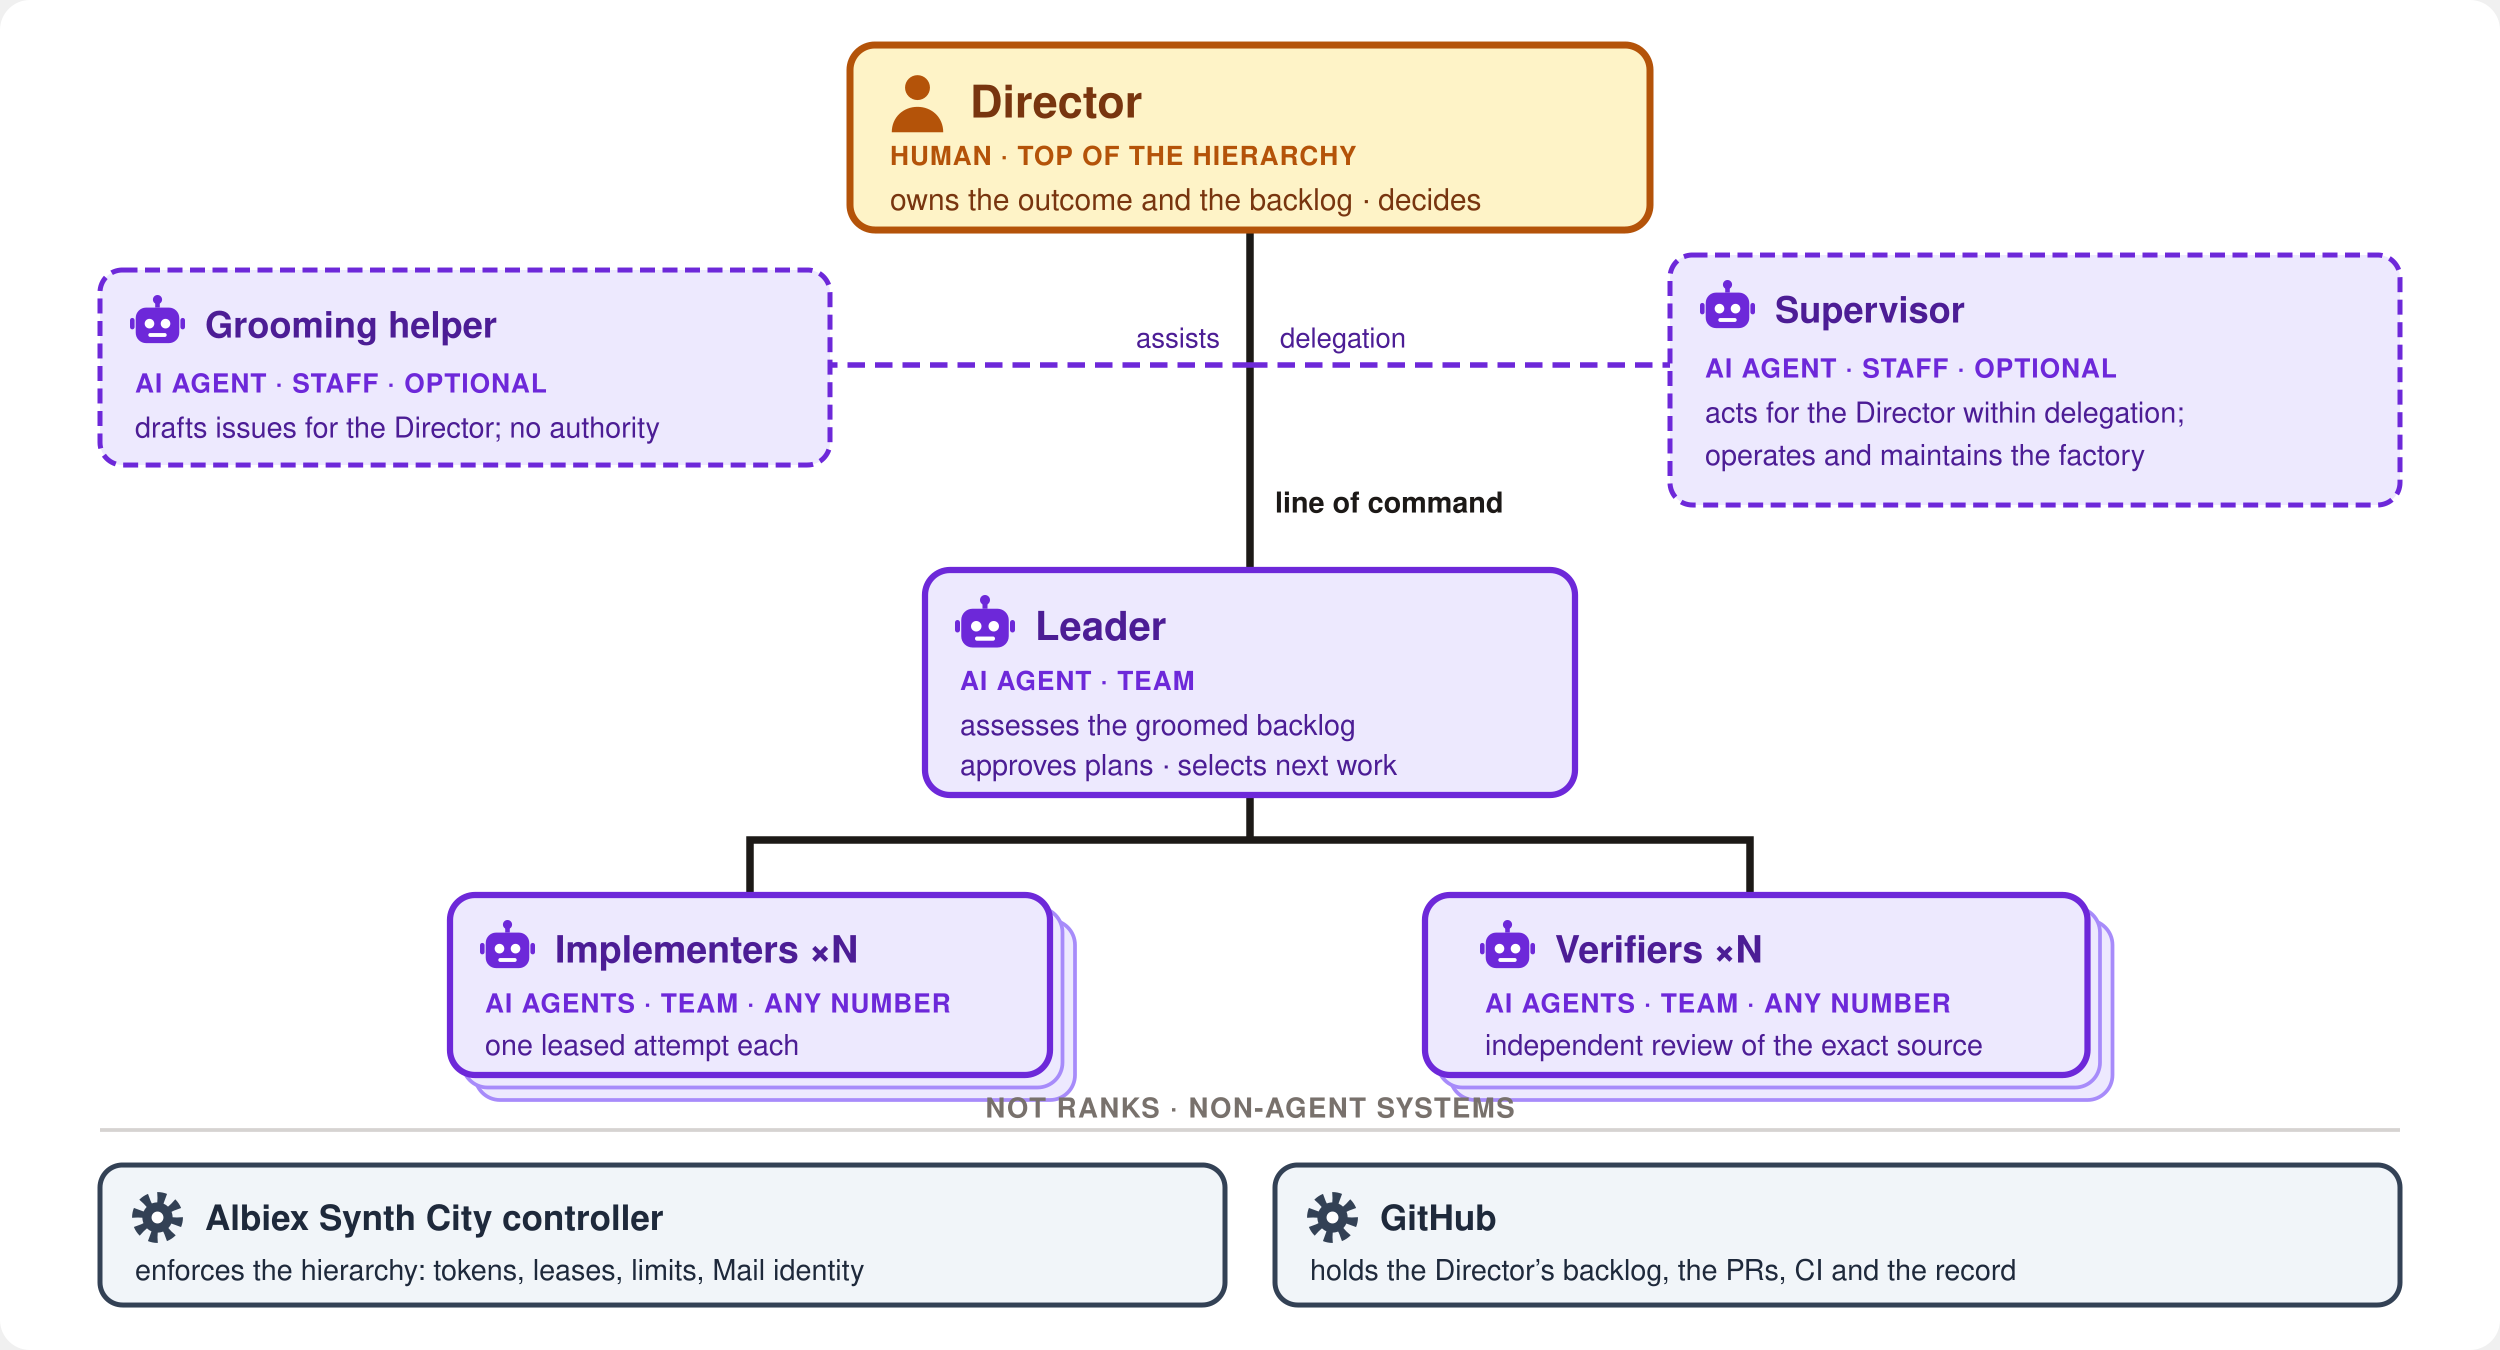
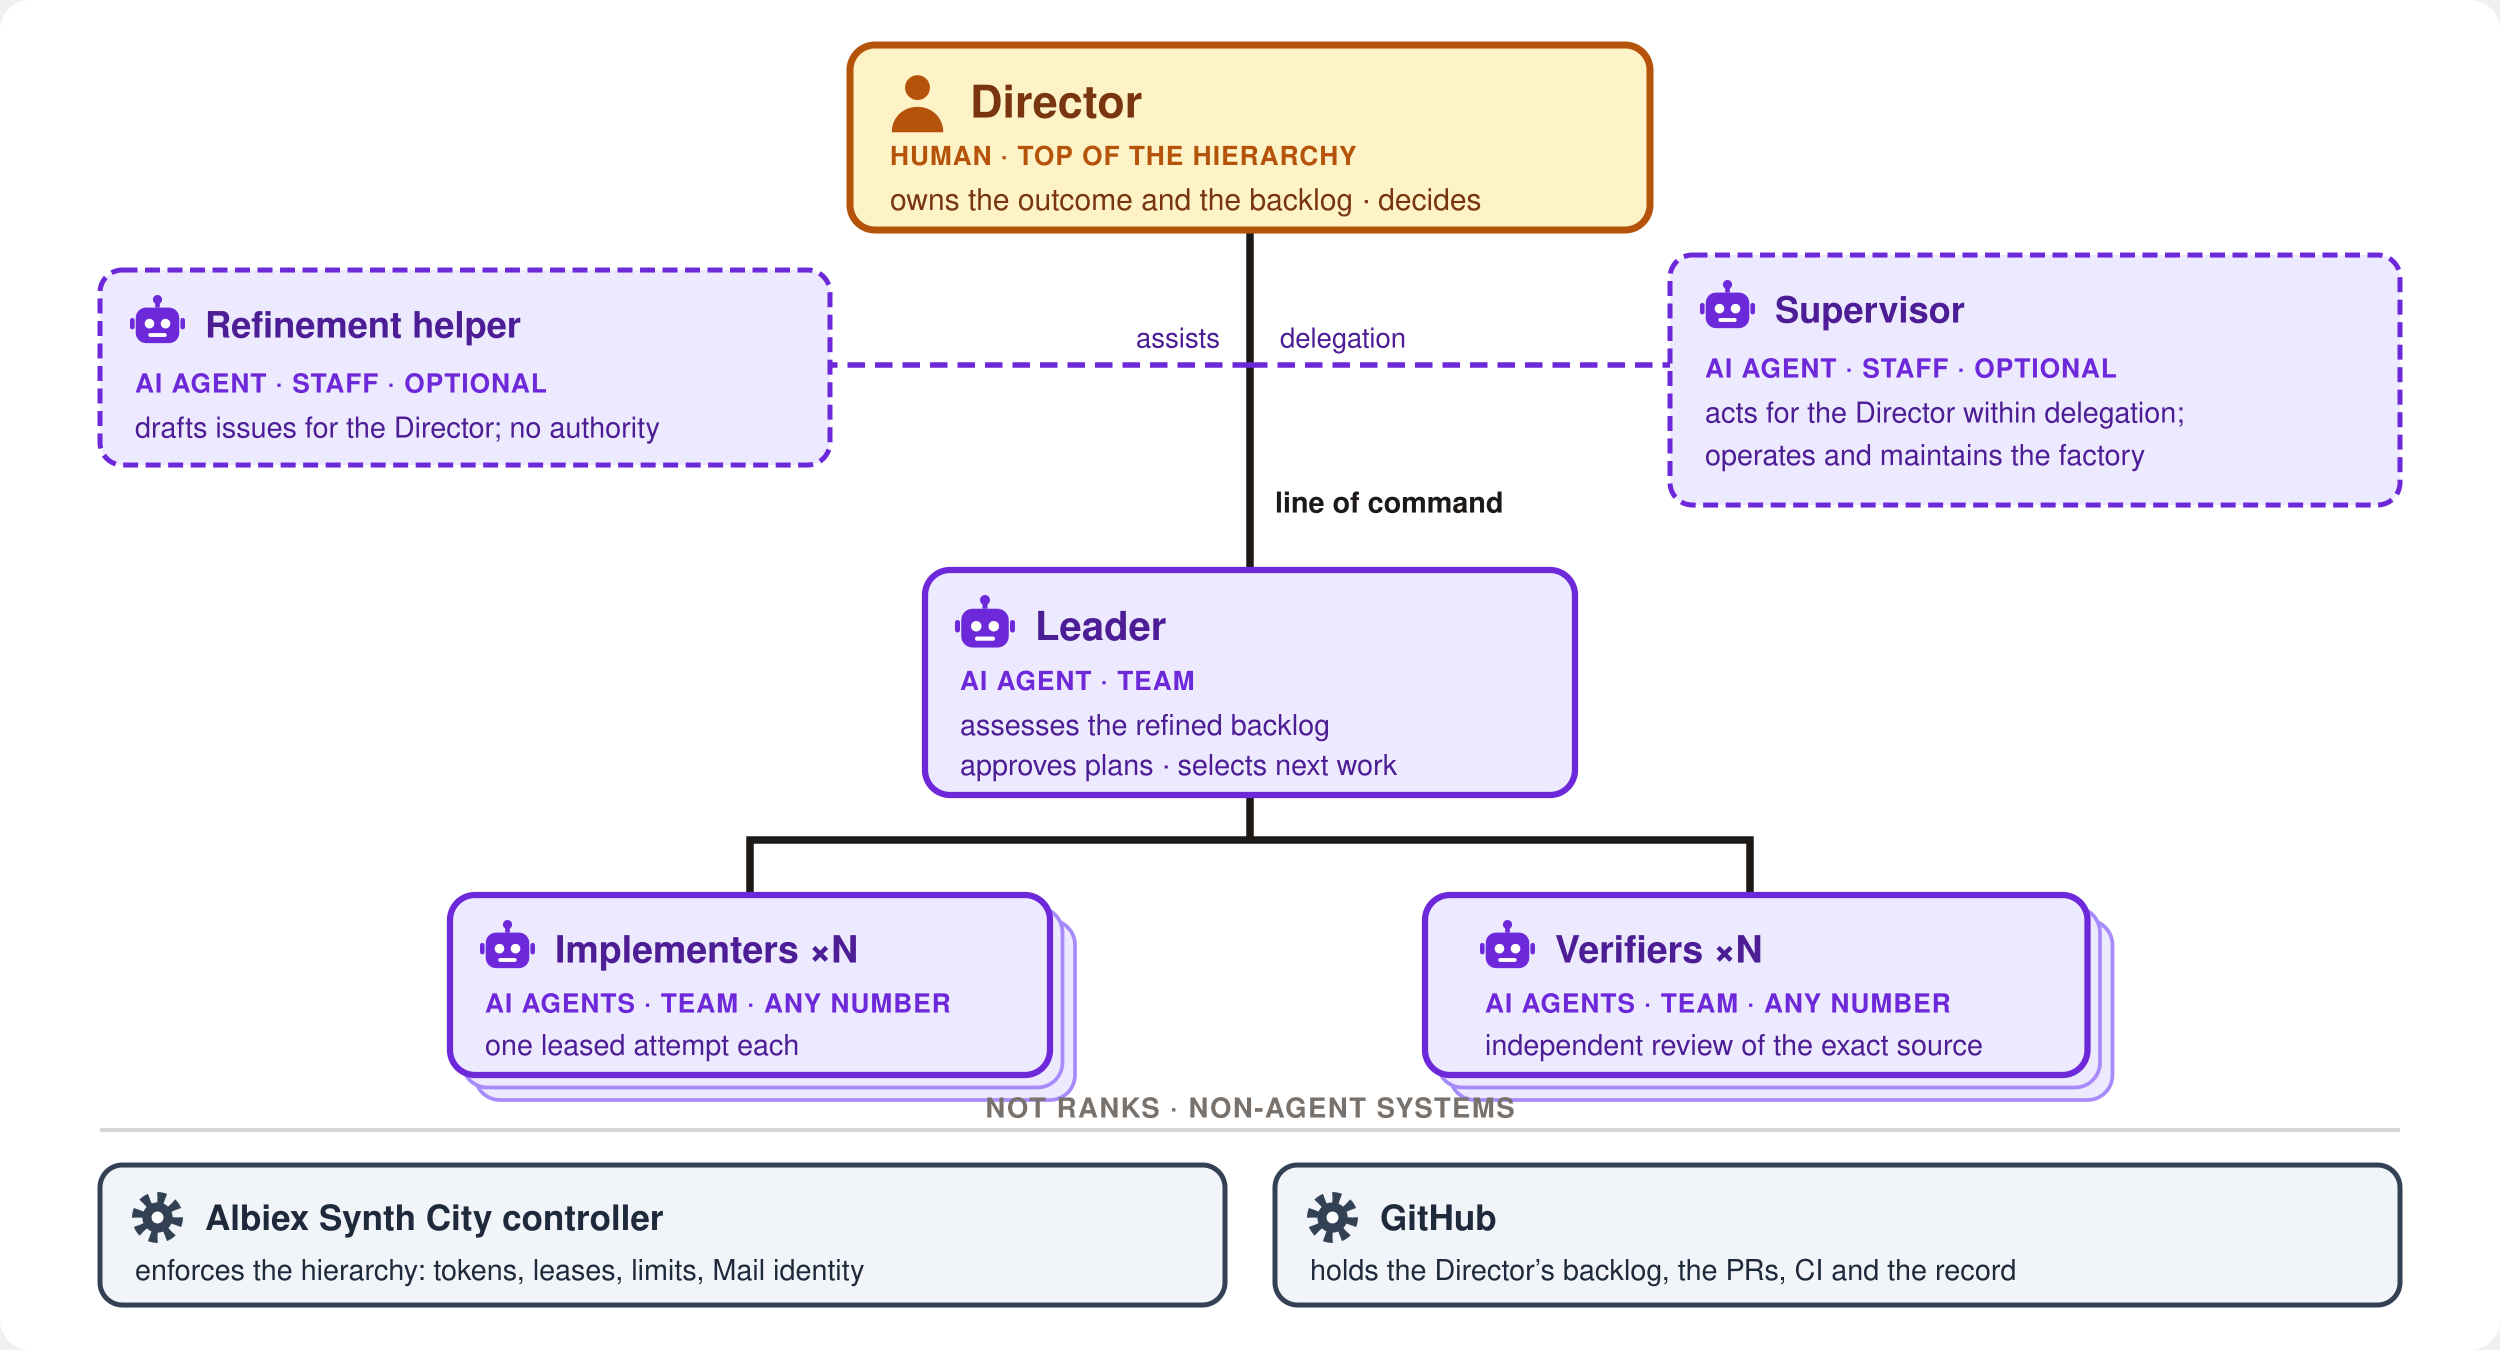
<svg xmlns="http://www.w3.org/2000/svg" viewBox="0 0 1000 540" width="1000" height="540">
  <style>text{font-family:ui-sans-serif,system-ui,-apple-system,"Segoe UI",Helvetica,Arial,sans-serif}</style>
  <defs>
    <symbol id="i-human" viewBox="0 0 24 24">
      <circle cx="12" cy="6.5" r="4.6" />
      <path d="M2.5 23c0-5.6 4.3-9.4 9.5-9.4s9.5 3.8 9.5 9.4z" />
    </symbol>
    <symbol id="i-agent" viewBox="0 0 24 24">
      <rect x="11" y="1.5" width="2" height="4" />
      <circle cx="12" cy="2" r="2" />
      <rect x="2.5" y="5.5" width="19" height="15.5" rx="4.5" />
      <circle cx="8.5" cy="12.5" r="2.1" fill="#fff" />
      <circle cx="15.5" cy="12.5" r="2.1" fill="#fff" />
      <rect x="8" y="16.6" width="8" height="1.7" rx=".8" fill="#fff" />
      <rect x="0" y="10" width="2" height="5" rx="1" />
      <rect x="22" y="10" width="2" height="5" rx="1" />
    </symbol>
    <symbol id="i-system" viewBox="0 0 24 24">
      <circle cx="12" cy="12" r="8.6" fill="none" stroke="currentColor" stroke-width="5" stroke-dasharray="3.4 3.35" />
      <circle cx="12" cy="12" r="6.6" />
      <circle cx="12" cy="12" r="2.6" fill="#fff" />
    </symbol>
  </defs>
  <rect width="100%" height="100%" rx="12" fill="#ffffff" />
  <path d="M500,92 L500,228" stroke="#1c1917" stroke-width="3" />
  <path d="M500,318 L500,336 L300,336 L300,358 M500,336 L700,336 L700,358" stroke="#1c1917" stroke-width="3" fill="none" />
  <text x="510" y="205" font-size="11.5" font-weight="700" fill="#1c1917">line of command</text>
  <path d="M500,146 L668,146" stroke="#6d28d9" stroke-width="2.2" stroke-dasharray="7 4" />
  <path d="M500,146 L332,146" stroke="#6d28d9" stroke-width="2.2" stroke-dasharray="7 4" />
  <text x="512" y="139" font-size="11" fill="#4c1d95">delegation</text>
  <text x="488" y="139" text-anchor="end" font-size="11" fill="#4c1d95">assists</text>
  <rect x="340" y="18" width="320" height="74" rx="10" fill="#fef3c7" stroke="#b45309" stroke-width="2.8" />
  <use href="#i-human" x="354" y="28" width="26" height="26" fill="#b45309" />
  <text x="388" y="47" font-size="18" font-weight="800" fill="#78350f">Director</text>
  <text x="356" y="66" font-size="10.5" font-weight="700" fill="#b45309" letter-spacing=".4">HUMAN · TOP OF THE HIERARCHY</text>
  <text x="356" y="84" font-size="12" fill="#78350f">owns the outcome and the backlog · decides</text>
  <rect x="40" y="108" width="292" height="78" rx="9" fill="#ede9fe" stroke="#6d28d9" stroke-width="2" stroke-dasharray="6 3" />
  <use href="#i-agent" x="52" y="118" width="22" height="22" fill="#6d28d9" />
-   <text x="82" y="135" font-size="14.5" font-weight="700" fill="#4c1d95">Grooming helper</text>
+   <text x="82" y="135" font-size="14.5" font-weight="700" fill="#4c1d95">Refinement helper</text>
  <text x="54" y="157" font-size="10.5" font-weight="700" fill="#6d28d9" letter-spacing=".4">AI AGENT · STAFF · OPTIONAL</text>
  <text x="54" y="175" font-size="11.5" fill="#4c1d95">drafts issues for the Director; no authority</text>
  <rect x="668" y="102" width="292" height="100" rx="9" fill="#ede9fe" stroke="#6d28d9" stroke-width="2" stroke-dasharray="6 3" />
  <use href="#i-agent" x="680" y="112" width="22" height="22" fill="#6d28d9" />
  <text x="710" y="129" font-size="14.5" font-weight="700" fill="#4c1d95">Supervisor</text>
  <text x="682" y="151" font-size="10.5" font-weight="700" fill="#6d28d9" letter-spacing=".4">AI AGENT · STAFF · OPTIONAL</text>
  <text x="682" y="169" font-size="11.5" fill="#4c1d95">acts for the Director within delegation;</text>
  <text x="682" y="186" font-size="11.5" fill="#4c1d95">operates and maintains the factory</text>
  <rect x="370" y="228" width="260" height="90" rx="10" fill="#ede9fe" stroke="#6d28d9" stroke-width="2.5" />
  <use href="#i-agent" x="382" y="238" width="24" height="24" fill="#6d28d9" />
  <text x="414" y="256" font-size="16" font-weight="700" fill="#4c1d95">Leader</text>
  <text x="384" y="276" font-size="10.5" font-weight="700" fill="#6d28d9" letter-spacing=".4">AI AGENT · TEAM</text>
-   <text x="384" y="294" font-size="11.5" fill="#4c1d95">assesses the groomed backlog</text>
+   <text x="384" y="294" font-size="11.5" fill="#4c1d95">assesses the refined backlog</text>
  <text x="384" y="310" font-size="11.5" fill="#4c1d95">approves plans · selects next work</text>
  <rect x="190" y="368" width="240" height="72" rx="10" fill="#ede9fe" stroke="#a78bfa" stroke-width="1.5" />
  <rect x="185" y="363" width="240" height="72" rx="10" fill="#ede9fe" stroke="#a78bfa" stroke-width="1.5" />
  <rect x="180" y="358" width="240" height="72" rx="10" fill="#ede9fe" stroke="#6d28d9" stroke-width="2.5" />
  <use href="#i-agent" x="192" y="368" width="22" height="22" fill="#6d28d9" />
  <text x="222" y="385" font-size="15" font-weight="700" fill="#4c1d95">Implementers ×N</text>
  <text x="194" y="405" font-size="10.5" font-weight="700" fill="#6d28d9" letter-spacing=".4">AI AGENTS · TEAM · ANY NUMBER</text>
  <text x="194" y="422" font-size="11.5" fill="#4c1d95">one leased attempt each</text>
  <rect x="580" y="368" width="265" height="72" rx="10" fill="#ede9fe" stroke="#a78bfa" stroke-width="1.5" />
  <rect x="575" y="363" width="265" height="72" rx="10" fill="#ede9fe" stroke="#a78bfa" stroke-width="1.5" />
  <rect x="570" y="358" width="265" height="72" rx="10" fill="#ede9fe" stroke="#6d28d9" stroke-width="2.5" />
  <use href="#i-agent" x="592" y="368" width="22" height="22" fill="#6d28d9" />
  <text x="622" y="385" font-size="15" font-weight="700" fill="#4c1d95">Verifiers ×N</text>
  <text x="594" y="405" font-size="10.5" font-weight="700" fill="#6d28d9" letter-spacing=".4">AI AGENTS · TEAM · ANY NUMBER</text>
  <text x="594" y="422" font-size="11.5" fill="#4c1d95">independent review of the exact source</text>
  <line x1="40" y1="452" x2="960" y2="452" stroke="#d6d3d1" stroke-width="1.5" />
  <text x="500" y="447" text-anchor="middle" font-size="11" fill="#78716c" font-weight="700" letter-spacing=".6">NOT RANKS · NON-AGENT SYSTEMS</text>
  <rect x="40" y="466" width="450" height="56" rx="9" fill="#f1f5f9" stroke="#334155" stroke-width="2" />
  <use href="#i-system" x="52" y="476" width="22" height="22" fill="#334155" color="#334155" />
  <text x="82" y="492" font-size="14" font-weight="700" fill="#1e293b">Albiex Synth City controller</text>
  <text x="54" y="512" font-size="11.5" fill="#1e293b">enforces the hierarchy: tokens, leases, limits, Mail identity</text>
  <rect x="510" y="466" width="450" height="56" rx="9" fill="#f1f5f9" stroke="#334155" stroke-width="2" />
  <use href="#i-system" x="522" y="476" width="22" height="22" fill="#334155" color="#334155" />
  <text x="552" y="492" font-size="14" font-weight="700" fill="#1e293b">GitHub</text>
  <text x="524" y="512" font-size="11.5" fill="#1e293b">holds the Director’s backlog, the PRs, CI and the record</text>
</svg>
